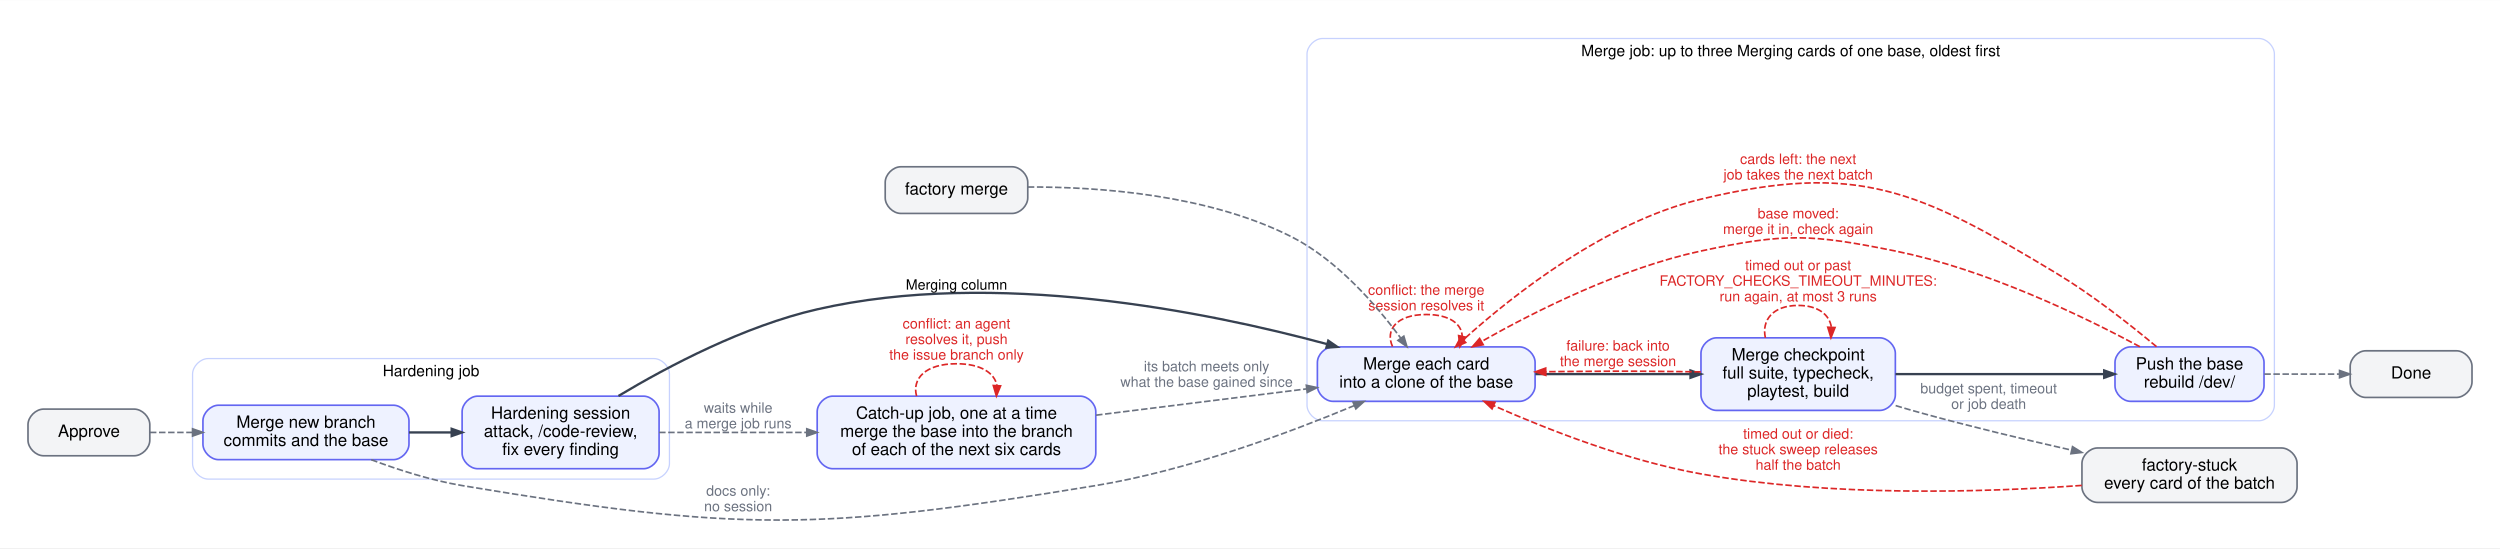
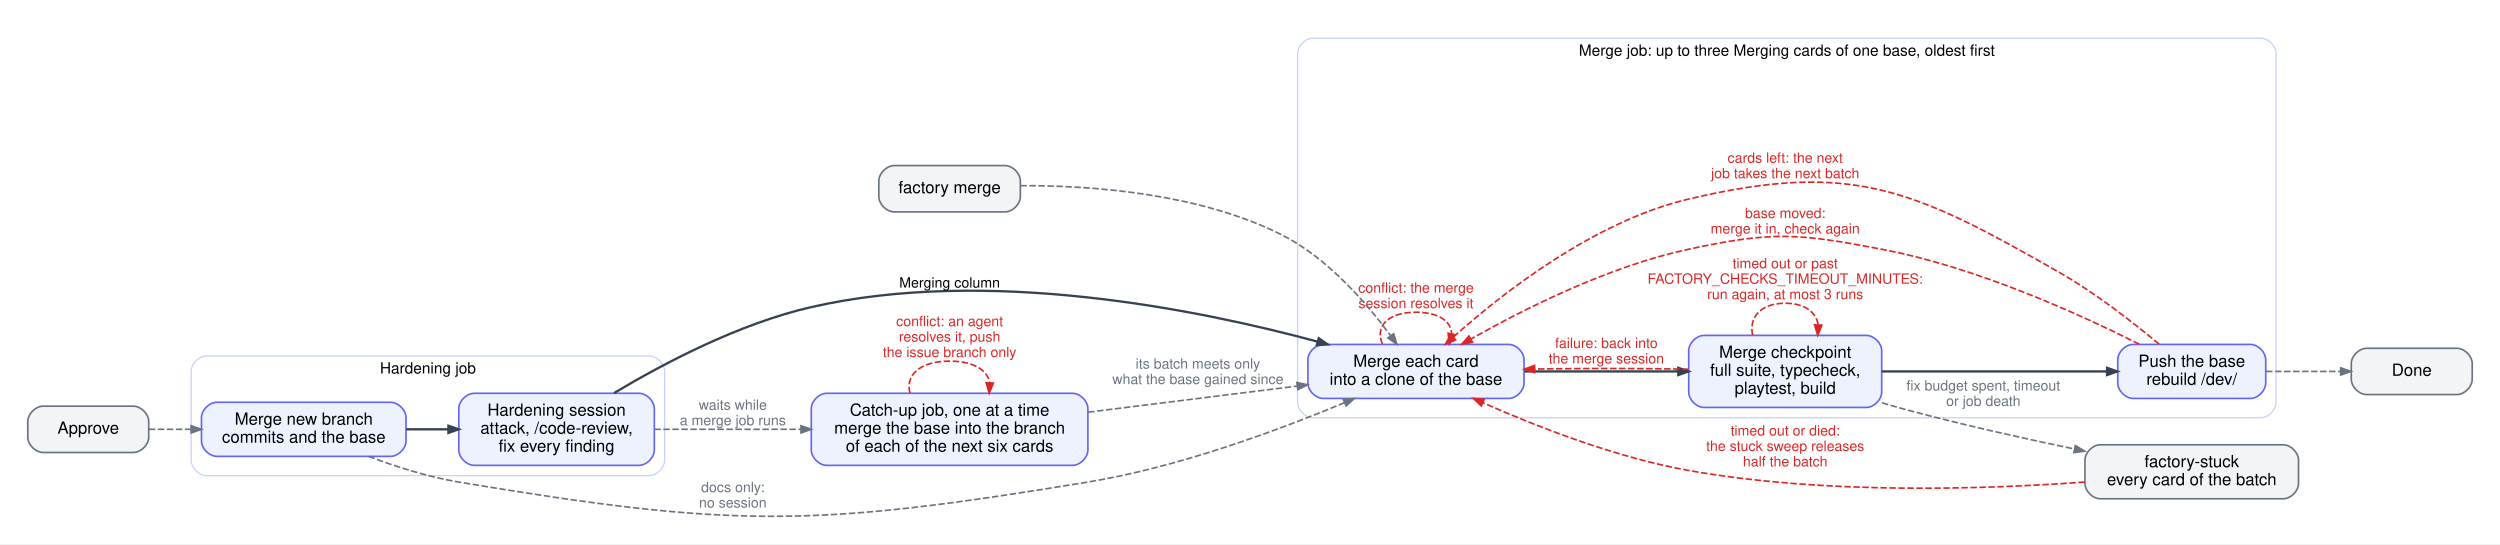
- <svg xmlns="http://www.w3.org/2000/svg" width="1929pt" height="423pt" viewBox="0.00 0.00 1929.20 422.84">
+ <svg xmlns="http://www.w3.org/2000/svg" width="1943pt" height="423pt" viewBox="0.00 0.00 1943.20 422.84">
  <g id="graph0" class="graph" transform="scale(1 1) rotate(0) translate(21.6 401.24)">
-     <polygon fill="white" stroke="transparent" points="-21.6,21.6 -21.6,-401.24 1907.6,-401.24 1907.6,21.6 -21.6,21.6" />
+     <polygon fill="white" stroke="transparent" points="-21.6,21.6 -21.6,-401.24 1921.6,-401.24 1921.6,21.6 -21.6,21.6" />
    <g id="clust1" class="cluster">
      <path fill="white" stroke="#c7d2fe" d="M139,-31.64C139,-31.64 483,-31.64 483,-31.64 489,-31.64 495,-37.64 495,-43.64 495,-43.64 495,-112.64 495,-112.64 495,-118.64 489,-124.64 483,-124.64 483,-124.64 139,-124.64 139,-124.64 133,-124.64 127,-118.64 127,-112.64 127,-112.64 127,-43.64 127,-43.64 127,-37.64 133,-31.64 139,-31.64" />
      <text text-anchor="middle" x="311" y="-111.04" font-family="Helvetica,sans-Serif" font-size="12.00">Hardening job</text>
    </g>
    <g id="clust2" class="cluster">
-       <path fill="white" stroke="#c7d2fe" d="M999,-76.64C999,-76.64 1721.5,-76.64 1721.5,-76.64 1727.5,-76.64 1733.5,-82.64 1733.5,-88.64 1733.5,-88.64 1733.5,-359.64 1733.5,-359.64 1733.5,-365.64 1727.5,-371.64 1721.5,-371.64 1721.5,-371.64 999,-371.64 999,-371.64 993,-371.64 987,-365.64 987,-359.64 987,-359.64 987,-88.64 987,-88.64 987,-82.64 993,-76.64 999,-76.64" />
-       <text text-anchor="middle" x="1360.25" y="-358.04" font-family="Helvetica,sans-Serif" font-size="12.00">Merge job: up to three Merging cards of one base, oldest first</text>
+       <path fill="white" stroke="#c7d2fe" d="M999,-76.64C999,-76.64 1735.5,-76.64 1735.5,-76.64 1741.5,-76.64 1747.5,-82.64 1747.5,-88.64 1747.5,-88.64 1747.5,-359.64 1747.5,-359.64 1747.5,-365.64 1741.5,-371.64 1735.5,-371.64 1735.5,-371.64 999,-371.64 999,-371.64 993,-371.64 987,-365.64 987,-359.64 987,-359.64 987,-88.64 987,-88.64 987,-82.64 993,-76.64 999,-76.64" />
+       <text text-anchor="middle" x="1367.25" y="-358.04" font-family="Helvetica,sans-Serif" font-size="12.00">Merge job: up to three Merging cards of one base, oldest first</text>
    </g>
    <g id="node1" class="node">
      <path fill="#eef2ff" stroke="#6366f1" stroke-width="1.3" d="M282,-88.64C282,-88.64 147,-88.64 147,-88.64 141,-88.64 135,-82.64 135,-76.64 135,-76.64 135,-58.64 135,-58.64 135,-52.64 141,-46.64 147,-46.64 147,-46.64 282,-46.64 282,-46.64 288,-46.64 294,-52.64 294,-58.64 294,-58.64 294,-76.64 294,-76.64 294,-82.64 288,-88.64 282,-88.64" />
      <text text-anchor="middle" x="214.5" y="-71.24" font-family="Helvetica,sans-Serif" font-size="13.00">Merge new branch</text>
      <text text-anchor="middle" x="214.5" y="-57.24" font-family="Helvetica,sans-Serif" font-size="13.00">commits and the base</text>
    </g>
    <g id="node2" class="node">
      <path fill="#eef2ff" stroke="#6366f1" stroke-width="1.3" d="M475,-95.64C475,-95.64 347,-95.64 347,-95.64 341,-95.64 335,-89.64 335,-83.64 335,-83.64 335,-51.64 335,-51.64 335,-45.64 341,-39.64 347,-39.64 347,-39.64 475,-39.64 475,-39.64 481,-39.64 487,-45.64 487,-51.64 487,-51.64 487,-83.64 487,-83.64 487,-89.64 481,-95.64 475,-95.64" />
      <text text-anchor="middle" x="411" y="-78.24" font-family="Helvetica,sans-Serif" font-size="13.00">Hardening session</text>
      <text text-anchor="middle" x="411" y="-64.24" font-family="Helvetica,sans-Serif" font-size="13.00">attack, /code-review,</text>
      <text text-anchor="middle" x="411" y="-50.24" font-family="Helvetica,sans-Serif" font-size="13.00">fix every finding</text>
    </g>
    <g id="edge1" class="edge">
      <path fill="none" stroke="#374151" stroke-width="1.8" d="M294.05,-67.64C304.8,-67.64 315.88,-67.64 326.71,-67.64" />
      <polygon fill="#374151" stroke="#374151" stroke-width="1.8" points="326.94,-70.44 334.94,-67.64 326.94,-64.84 326.94,-70.44" />
    </g>
    <g id="node3" class="node">
      <path fill="#eef2ff" stroke="#6366f1" stroke-width="1.3" d="M1151,-133.64C1151,-133.64 1007,-133.64 1007,-133.64 1001,-133.64 995,-127.64 995,-121.64 995,-121.64 995,-103.64 995,-103.64 995,-97.64 1001,-91.64 1007,-91.64 1007,-91.64 1151,-91.64 1151,-91.64 1157,-91.64 1163,-97.64 1163,-103.64 1163,-103.64 1163,-121.64 1163,-121.64 1163,-127.64 1157,-133.64 1151,-133.64" />
      <text text-anchor="middle" x="1079" y="-116.24" font-family="Helvetica,sans-Serif" font-size="13.00">Merge each card</text>
      <text text-anchor="middle" x="1079" y="-102.24" font-family="Helvetica,sans-Serif" font-size="13.00">into a clone of the base</text>
    </g>
    <g id="edge13" class="edge">
      <path fill="none" stroke="#6b7280" stroke-width="1.3" stroke-dasharray="5,2" d="M264.84,-46.61C286.02,-38.66 311.31,-30.59 335,-26.64 549.37,9.11 609.54,8.6 824,-26.64 895.01,-38.31 972.86,-67.23 1023.41,-88.33" />
      <polygon fill="#6b7280" stroke="#6b7280" stroke-width="1.3" points="1022.52,-90.99 1030.98,-91.51 1024.69,-85.83 1022.52,-90.99" />
      <text text-anchor="middle" x="548" y="-18.84" font-family="Helvetica,sans-Serif" font-size="11.00" fill="#6b7280">docs only:</text>
      <text text-anchor="middle" x="548" y="-6.84" font-family="Helvetica,sans-Serif" font-size="11.00" fill="#6b7280">no session</text>
    </g>
    <g id="edge4" class="edge">
      <path fill="none" stroke="#374151" stroke-width="1.8" d="M455.65,-95.8C494.22,-118.9 552.92,-149.82 609,-162.64 745.52,-193.84 908.94,-161.04 1002.39,-135.82" />
      <polygon fill="#374151" stroke="#374151" stroke-width="1.8" points="1003.4,-138.45 1010.38,-133.64 1001.93,-133.05 1003.4,-138.45" />
      <text text-anchor="middle" x="716.5" y="-177.84" font-family="Helvetica,sans-Serif" font-size="11.00">Merging column</text>
    </g>
    <g id="node6" class="node">
      <path fill="#eef2ff" stroke="#6366f1" stroke-width="1.3" d="M812,-95.64C812,-95.64 621,-95.64 621,-95.64 615,-95.64 609,-89.64 609,-83.64 609,-83.64 609,-51.64 609,-51.64 609,-45.64 615,-39.64 621,-39.64 621,-39.64 812,-39.64 812,-39.64 818,-39.64 824,-45.64 824,-51.64 824,-51.64 824,-83.64 824,-83.64 824,-89.64 818,-95.64 812,-95.64" />
      <text text-anchor="middle" x="716.5" y="-78.24" font-family="Helvetica,sans-Serif" font-size="13.00">Catch-up job, one at a time</text>
      <text text-anchor="middle" x="716.5" y="-64.24" font-family="Helvetica,sans-Serif" font-size="13.00">merge the base into the branch</text>
      <text text-anchor="middle" x="716.5" y="-50.24" font-family="Helvetica,sans-Serif" font-size="13.00">of each of the next six cards</text>
    </g>
    <g id="edge17" class="edge">
      <path fill="none" stroke="#6b7280" stroke-width="1.3" stroke-dasharray="5,2" d="M487.02,-67.64C521.36,-67.64 562.8,-67.64 600.91,-67.64" />
      <polygon fill="#6b7280" stroke="#6b7280" stroke-width="1.3" points="600.99,-70.44 608.99,-67.64 600.99,-64.84 600.99,-70.44" />
      <text text-anchor="middle" x="548" y="-82.84" font-family="Helvetica,sans-Serif" font-size="11.00" fill="#6b7280">waits while</text>
      <text text-anchor="middle" x="548" y="-70.84" font-family="Helvetica,sans-Serif" font-size="11.00" fill="#6b7280">a merge job runs</text>
    </g>
    <g id="edge5" class="edge">
      <path fill="none" stroke="#dc2626" stroke-width="1.3" stroke-dasharray="5,2" d="M1052.98,-133.93C1047.2,-146.66 1055.88,-158.64 1079,-158.64 1097.25,-158.64 1106.5,-151.18 1106.74,-141.78" />
      <polygon fill="#dc2626" stroke="#dc2626" stroke-width="1.3" points="1109.47,-141.14 1105.02,-133.93 1104,-142.35 1109.47,-141.14" />
      <text text-anchor="middle" x="1079" y="-173.84" font-family="Helvetica,sans-Serif" font-size="11.00" fill="#dc2626">conflict: the merge</text>
      <text text-anchor="middle" x="1079" y="-161.84" font-family="Helvetica,sans-Serif" font-size="11.00" fill="#dc2626">session resolves it</text>
    </g>
    <g id="node4" class="node">
      <path fill="#eef2ff" stroke="#6366f1" stroke-width="1.3" d="M1429,-140.64C1429,-140.64 1303,-140.64 1303,-140.64 1297,-140.64 1291,-134.64 1291,-128.64 1291,-128.64 1291,-96.64 1291,-96.64 1291,-90.64 1297,-84.64 1303,-84.64 1303,-84.64 1429,-84.64 1429,-84.64 1435,-84.64 1441,-90.64 1441,-96.64 1441,-96.64 1441,-128.64 1441,-128.64 1441,-134.64 1435,-140.64 1429,-140.64" />
      <text text-anchor="middle" x="1366" y="-123.24" font-family="Helvetica,sans-Serif" font-size="13.00">Merge checkpoint</text>
      <text text-anchor="middle" x="1366" y="-109.24" font-family="Helvetica,sans-Serif" font-size="13.00">full suite, typecheck,</text>
      <text text-anchor="middle" x="1366" y="-95.24" font-family="Helvetica,sans-Serif" font-size="13.00">playtest, build</text>
    </g>
    <g id="edge2" class="edge">
      <path fill="none" stroke="#374151" stroke-width="1.8" d="M1163.2,-112.64C1200.78,-112.64 1245.05,-112.64 1282.54,-112.64" />
      <polygon fill="#374151" stroke="#374151" stroke-width="1.8" points="1282.92,-115.44 1290.92,-112.64 1282.92,-109.84 1282.92,-115.44" />
    </g>
    <g id="edge6" class="edge">
      <path fill="none" stroke="#dc2626" stroke-width="1.3" stroke-dasharray="5,2" d="M1290.86,-114.36C1284.14,-114.47 1277.45,-114.57 1271,-114.64 1231.89,-115.05 1222.11,-115.02 1183,-114.64 1179.18,-114.6 1175.27,-114.56 1171.33,-114.5" />
      <polygon fill="#dc2626" stroke="#dc2626" stroke-width="1.3" points="1171.24,-111.7 1163.2,-114.39 1171.16,-117.3 1171.24,-111.7" />
      <text text-anchor="middle" x="1227" y="-130.84" font-family="Helvetica,sans-Serif" font-size="11.00" fill="#dc2626">failure: back into</text>
      <text text-anchor="middle" x="1227" y="-118.84" font-family="Helvetica,sans-Serif" font-size="11.00" fill="#dc2626">the merge session</text>
    </g>
    <g id="edge7" class="edge">
      <path fill="none" stroke="#dc2626" stroke-width="1.3" stroke-dasharray="5,2" d="M1340.7,-140.72C1337.75,-153.99 1346.19,-165.64 1366,-165.64 1381.63,-165.64 1390.18,-158.38 1391.65,-148.81" />
      <polygon fill="#dc2626" stroke="#dc2626" stroke-width="1.3" points="1394.44,-148.6 1391.3,-140.72 1388.85,-148.83 1394.44,-148.6" />
      <text text-anchor="middle" x="1366" y="-192.84" font-family="Helvetica,sans-Serif" font-size="11.00" fill="#dc2626">timed out or past</text>
      <text text-anchor="middle" x="1366" y="-180.84" font-family="Helvetica,sans-Serif" font-size="11.00" fill="#dc2626">FACTORY_CHECKS_TIMEOUT_MINUTES:</text>
      <text text-anchor="middle" x="1366" y="-168.84" font-family="Helvetica,sans-Serif" font-size="11.00" fill="#dc2626">run again, at most 3 runs</text>
    </g>
    <g id="node5" class="node">
-       <path fill="#eef2ff" stroke="#6366f1" stroke-width="1.3" d="M1713.5,-133.64C1713.5,-133.64 1622.5,-133.64 1622.5,-133.64 1616.5,-133.64 1610.5,-127.64 1610.5,-121.64 1610.5,-121.64 1610.5,-103.64 1610.5,-103.64 1610.5,-97.64 1616.5,-91.64 1622.5,-91.64 1622.5,-91.64 1713.5,-91.64 1713.5,-91.64 1719.5,-91.64 1725.5,-97.64 1725.5,-103.64 1725.5,-103.64 1725.5,-121.64 1725.5,-121.64 1725.5,-127.64 1719.5,-133.64 1713.5,-133.64" />
-       <text text-anchor="middle" x="1668" y="-116.24" font-family="Helvetica,sans-Serif" font-size="13.00">Push the base</text>
-       <text text-anchor="middle" x="1668" y="-102.24" font-family="Helvetica,sans-Serif" font-size="13.00">rebuild /dev/</text>
+       <path fill="#eef2ff" stroke="#6366f1" stroke-width="1.3" d="M1727.5,-133.64C1727.5,-133.64 1636.5,-133.64 1636.5,-133.64 1630.5,-133.64 1624.5,-127.64 1624.5,-121.64 1624.5,-121.64 1624.5,-103.64 1624.5,-103.64 1624.5,-97.64 1630.5,-91.64 1636.5,-91.64 1636.5,-91.64 1727.5,-91.64 1727.5,-91.64 1733.5,-91.64 1739.5,-97.64 1739.5,-103.64 1739.5,-103.64 1739.5,-121.64 1739.5,-121.64 1739.5,-127.64 1733.5,-133.64 1727.5,-133.64" />
+       <text text-anchor="middle" x="1682" y="-116.24" font-family="Helvetica,sans-Serif" font-size="13.00">Push the base</text>
+       <text text-anchor="middle" x="1682" y="-102.24" font-family="Helvetica,sans-Serif" font-size="13.00">rebuild /dev/</text>
    </g>
    <g id="edge3" class="edge">
-       <path fill="none" stroke="#374151" stroke-width="1.8" d="M1441.16,-112.64C1490.53,-112.64 1554.78,-112.64 1602.12,-112.64" />
-       <polygon fill="#374151" stroke="#374151" stroke-width="1.8" points="1602.16,-115.44 1610.16,-112.64 1602.16,-109.84 1602.16,-115.44" />
+       <path fill="none" stroke="#374151" stroke-width="1.8" d="M1441.02,-112.64C1494.2,-112.64 1565.2,-112.64 1616.16,-112.64" />
+       <polygon fill="#374151" stroke="#374151" stroke-width="1.8" points="1616.16,-115.44 1624.16,-112.64 1616.16,-109.84 1616.16,-115.44" />
    </g>
    <g id="node9" class="node">
-       <path fill="#f3f4f6" stroke="#6b7280" stroke-width="1.3" d="M1739,-55.64C1739,-55.64 1597,-55.64 1597,-55.64 1591,-55.64 1585,-49.64 1585,-43.64 1585,-43.64 1585,-25.64 1585,-25.64 1585,-19.64 1591,-13.64 1597,-13.64 1597,-13.64 1739,-13.64 1739,-13.64 1745,-13.64 1751,-19.64 1751,-25.64 1751,-25.64 1751,-43.64 1751,-43.64 1751,-49.64 1745,-55.64 1739,-55.64" />
-       <text text-anchor="middle" x="1668" y="-38.24" font-family="Helvetica,sans-Serif" font-size="13.00">factory-stuck</text>
-       <text text-anchor="middle" x="1668" y="-24.24" font-family="Helvetica,sans-Serif" font-size="13.00">every card of the batch</text>
+       <path fill="#f3f4f6" stroke="#6b7280" stroke-width="1.3" d="M1753,-55.64C1753,-55.64 1611,-55.64 1611,-55.64 1605,-55.64 1599,-49.64 1599,-43.64 1599,-43.64 1599,-25.64 1599,-25.64 1599,-19.64 1605,-13.64 1611,-13.64 1611,-13.64 1753,-13.64 1753,-13.64 1759,-13.64 1765,-19.64 1765,-25.64 1765,-25.64 1765,-43.64 1765,-43.64 1765,-49.64 1759,-55.64 1753,-55.64" />
+       <text text-anchor="middle" x="1682" y="-38.24" font-family="Helvetica,sans-Serif" font-size="13.00">factory-stuck</text>
+       <text text-anchor="middle" x="1682" y="-24.24" font-family="Helvetica,sans-Serif" font-size="13.00">every card of the batch</text>
    </g>
    <g id="edge15" class="edge">
-       <path fill="none" stroke="#6b7280" stroke-width="1.3" stroke-dasharray="5,2" d="M1441.24,-88.34C1447.9,-86.34 1454.56,-84.41 1461,-82.64 1498.69,-72.25 1540.65,-62.2 1576.82,-54.01" />
-       <polygon fill="#6b7280" stroke="#6b7280" stroke-width="1.3" points="1577.73,-56.67 1584.92,-52.18 1576.5,-51.21 1577.73,-56.67" />
-       <text text-anchor="middle" x="1513" y="-97.84" font-family="Helvetica,sans-Serif" font-size="11.00" fill="#6b7280">budget spent, timeout</text>
-       <text text-anchor="middle" x="1513" y="-85.84" font-family="Helvetica,sans-Serif" font-size="11.00" fill="#6b7280">or job death</text>
+       <path fill="none" stroke="#6b7280" stroke-width="1.3" stroke-dasharray="5,2" d="M1441.21,-88.24C1447.88,-86.27 1454.55,-84.37 1461,-82.64 1503.39,-71.28 1550.91,-60.65 1590.91,-52.3" />
+       <polygon fill="#6b7280" stroke="#6b7280" stroke-width="1.3" points="1591.54,-55.02 1598.81,-50.66 1590.4,-49.54 1591.54,-55.02" />
+       <text text-anchor="middle" x="1520" y="-97.84" font-family="Helvetica,sans-Serif" font-size="11.00" fill="#6b7280">fix budget spent, timeout</text>
+       <text text-anchor="middle" x="1520" y="-85.84" font-family="Helvetica,sans-Serif" font-size="11.00" fill="#6b7280">or job death</text>
    </g>
    <g id="edge8" class="edge">
-       <path fill="none" stroke="#dc2626" stroke-width="1.3" stroke-dasharray="5,2" d="M1629.7,-133.8C1586.07,-157.23 1510.88,-193.55 1441,-207.64 1375.65,-220.81 1356.18,-221.63 1291,-207.64 1228.94,-194.31 1163.1,-161.24 1121.8,-137.88" />
+       <path fill="none" stroke="#dc2626" stroke-width="1.3" stroke-dasharray="5,2" d="M1641.22,-133.81C1594.72,-157.25 1514.73,-193.58 1441,-207.64 1375.51,-220.13 1356.18,-221.63 1291,-207.64 1228.94,-194.31 1163.1,-161.24 1121.8,-137.88" />
      <polygon fill="#dc2626" stroke="#dc2626" stroke-width="1.3" points="1122.96,-135.32 1114.63,-133.78 1120.18,-140.18 1122.96,-135.32" />
-       <text text-anchor="middle" x="1366" y="-232.84" font-family="Helvetica,sans-Serif" font-size="11.00" fill="#dc2626">base moved:</text>
-       <text text-anchor="middle" x="1366" y="-220.84" font-family="Helvetica,sans-Serif" font-size="11.00" fill="#dc2626">merge it in, check again</text>
+       <text text-anchor="middle" x="1366" y="-231.84" font-family="Helvetica,sans-Serif" font-size="11.00" fill="#dc2626">base moved:</text>
+       <text text-anchor="middle" x="1366" y="-219.84" font-family="Helvetica,sans-Serif" font-size="11.00" fill="#dc2626">merge it in, check again</text>
    </g>
    <g id="edge10" class="edge">
-       <path fill="none" stroke="#dc2626" stroke-width="1.3" stroke-dasharray="5,2" d="M1642.54,-133.83C1622.54,-150.53 1593.08,-173.74 1565,-190.64 1458.43,-254.79 1411.95,-276.66 1291,-247.64 1217.05,-229.89 1145.67,-173.39 1107.85,-139.37" />
-       <polygon fill="#dc2626" stroke="#dc2626" stroke-width="1.3" points="1109.43,-137.02 1101.63,-133.7 1105.66,-141.16 1109.43,-137.02" />
+       <path fill="none" stroke="#dc2626" stroke-width="1.3" stroke-dasharray="5,2" d="M1656.67,-133.83C1636.75,-150.47 1607.32,-173.46 1579,-189.64 1465.71,-254.38 1417.99,-276.62 1291,-246.64 1217.34,-229.25 1146.11,-173.36 1108.19,-139.5" />
+       <polygon fill="#dc2626" stroke="#dc2626" stroke-width="1.3" points="1109.76,-137.14 1101.95,-133.85 1106,-141.3 1109.76,-137.14" />
      <text text-anchor="middle" x="1366" y="-274.84" font-family="Helvetica,sans-Serif" font-size="11.00" fill="#dc2626">cards left: the next</text>
      <text text-anchor="middle" x="1366" y="-262.84" font-family="Helvetica,sans-Serif" font-size="11.00" fill="#dc2626">job takes the next batch</text>
    </g>
    <g id="node10" class="node">
-       <path fill="#f3f4f6" stroke="#6b7280" stroke-width="1.3" d="M1874,-130.64C1874,-130.64 1804,-130.64 1804,-130.64 1798,-130.64 1792,-124.64 1792,-118.64 1792,-118.64 1792,-106.64 1792,-106.64 1792,-100.64 1798,-94.64 1804,-94.64 1804,-94.64 1874,-94.64 1874,-94.64 1880,-94.64 1886,-100.64 1886,-106.64 1886,-106.64 1886,-118.64 1886,-118.64 1886,-124.64 1880,-130.64 1874,-130.64" />
-       <text text-anchor="middle" x="1839" y="-109.24" font-family="Helvetica,sans-Serif" font-size="13.00">Done</text>
+       <path fill="#f3f4f6" stroke="#6b7280" stroke-width="1.3" d="M1888,-130.64C1888,-130.64 1818,-130.64 1818,-130.64 1812,-130.64 1806,-124.64 1806,-118.64 1806,-118.64 1806,-106.64 1806,-106.64 1806,-100.64 1812,-94.64 1818,-94.64 1818,-94.64 1888,-94.64 1888,-94.64 1894,-94.64 1900,-100.64 1900,-106.64 1900,-106.64 1900,-118.64 1900,-118.64 1900,-124.64 1894,-130.64 1888,-130.64" />
+       <text text-anchor="middle" x="1853" y="-109.24" font-family="Helvetica,sans-Serif" font-size="13.00">Done</text>
    </g>
    <g id="edge16" class="edge">
-       <path fill="none" stroke="#6b7280" stroke-width="1.3" stroke-dasharray="5,2" d="M1725.74,-112.64C1744.37,-112.64 1765.02,-112.64 1783.48,-112.64" />
-       <polygon fill="#6b7280" stroke="#6b7280" stroke-width="1.3" points="1783.79,-115.44 1791.79,-112.64 1783.79,-109.84 1783.79,-115.44" />
+       <path fill="none" stroke="#6b7280" stroke-width="1.3" stroke-dasharray="5,2" d="M1739.74,-112.64C1758.37,-112.64 1779.02,-112.64 1797.48,-112.64" />
+       <polygon fill="#6b7280" stroke="#6b7280" stroke-width="1.3" points="1797.79,-115.44 1805.79,-112.64 1797.79,-109.84 1797.79,-115.44" />
    </g>
    <g id="edge18" class="edge">
      <path fill="none" stroke="#6b7280" stroke-width="1.3" stroke-dasharray="5,2" d="M824.2,-80.96C875.83,-87.4 937.17,-95.06 986.61,-101.23" />
      <polygon fill="#6b7280" stroke="#6b7280" stroke-width="1.3" points="986.47,-104.03 994.76,-102.25 987.17,-98.48 986.47,-104.03" />
      <text text-anchor="middle" x="909.5" y="-114.84" font-family="Helvetica,sans-Serif" font-size="11.00" fill="#6b7280">its batch meets only</text>
      <text text-anchor="middle" x="909.5" y="-102.84" font-family="Helvetica,sans-Serif" font-size="11.00" fill="#6b7280">what the base gained since</text>
    </g>
    <g id="edge11" class="edge">
      <path fill="none" stroke="#dc2626" stroke-width="1.3" stroke-dasharray="5,2" d="M685.69,-95.72C682.11,-108.99 692.38,-120.64 716.5,-120.64 735.53,-120.64 745.94,-113.38 747.72,-103.81" />
      <polygon fill="#dc2626" stroke="#dc2626" stroke-width="1.3" points="750.51,-103.57 747.31,-95.72 744.92,-103.85 750.51,-103.57" />
      <text text-anchor="middle" x="716.5" y="-147.84" font-family="Helvetica,sans-Serif" font-size="11.00" fill="#dc2626">conflict: an agent</text>
      <text text-anchor="middle" x="716.5" y="-135.84" font-family="Helvetica,sans-Serif" font-size="11.00" fill="#dc2626">resolves it, push</text>
      <text text-anchor="middle" x="716.5" y="-123.84" font-family="Helvetica,sans-Serif" font-size="11.00" fill="#dc2626">the issue branch only</text>
    </g>
    <g id="node7" class="node">
      <path fill="#f3f4f6" stroke="#6b7280" stroke-width="1.3" d="M82,-85.64C82,-85.64 12,-85.64 12,-85.64 6,-85.64 0,-79.64 0,-73.64 0,-73.64 0,-61.64 0,-61.64 0,-55.64 6,-49.64 12,-49.64 12,-49.64 82,-49.64 82,-49.64 88,-49.64 94,-55.64 94,-61.64 94,-61.64 94,-73.64 94,-73.64 94,-79.64 88,-85.64 82,-85.64" />
      <text text-anchor="middle" x="47" y="-64.24" font-family="Helvetica,sans-Serif" font-size="13.00">Approve</text>
    </g>
    <g id="edge12" class="edge">
      <path fill="none" stroke="#6b7280" stroke-width="1.3" stroke-dasharray="5,2" d="M94.1,-67.64C104.34,-67.64 115.51,-67.64 126.78,-67.64" />
      <polygon fill="#6b7280" stroke="#6b7280" stroke-width="1.3" points="127,-70.44 135,-67.64 127,-64.84 127,-70.44" />
    </g>
    <g id="node8" class="node">
      <path fill="#f3f4f6" stroke="#6b7280" stroke-width="1.3" d="M759.5,-272.64C759.5,-272.64 673.5,-272.64 673.5,-272.64 667.5,-272.64 661.5,-266.64 661.5,-260.64 661.5,-260.64 661.5,-248.64 661.5,-248.64 661.5,-242.64 667.5,-236.64 673.5,-236.64 673.5,-236.64 759.5,-236.64 759.5,-236.64 765.5,-236.64 771.5,-242.64 771.5,-248.64 771.5,-248.64 771.5,-260.64 771.5,-260.64 771.5,-266.64 765.5,-272.64 759.5,-272.64" />
      <text text-anchor="middle" x="716.5" y="-251.24" font-family="Helvetica,sans-Serif" font-size="13.00">factory merge</text>
    </g>
    <g id="edge14" class="edge">
      <path fill="none" stroke="#6b7280" stroke-width="1.3" stroke-dasharray="5,2" d="M771.55,-257.03C825.84,-257.22 910.49,-251.35 975,-218.64 1010.56,-200.6 1040.9,-165.41 1059.26,-140.53" />
      <polygon fill="#6b7280" stroke="#6b7280" stroke-width="1.3" points="1061.7,-141.93 1064.11,-133.81 1057.16,-138.65 1061.7,-141.93" />
    </g>
    <g id="edge9" class="edge">
-       <path fill="none" stroke="#dc2626" stroke-width="1.3" stroke-dasharray="5,2" d="M1584.86,-26.75C1508.19,-21.29 1390.93,-17.84 1291,-35.64 1234.32,-45.73 1172.84,-69.79 1130.95,-88.35" />
+       <path fill="none" stroke="#dc2626" stroke-width="1.3" stroke-dasharray="5,2" d="M1598.85,-26.66C1519.41,-20.87 1395.99,-16.94 1291,-35.64 1234.32,-45.73 1172.84,-69.79 1130.95,-88.35" />
      <polygon fill="#dc2626" stroke="#dc2626" stroke-width="1.3" points="1129.78,-85.81 1123.62,-91.63 1132.06,-90.92 1129.78,-85.81" />
      <text text-anchor="middle" x="1366" y="-62.84" font-family="Helvetica,sans-Serif" font-size="11.00" fill="#dc2626">timed out or died:</text>
      <text text-anchor="middle" x="1366" y="-50.84" font-family="Helvetica,sans-Serif" font-size="11.00" fill="#dc2626">the stuck sweep releases</text>
      <text text-anchor="middle" x="1366" y="-38.84" font-family="Helvetica,sans-Serif" font-size="11.00" fill="#dc2626">half the batch</text>
    </g>
  </g>
</svg>
